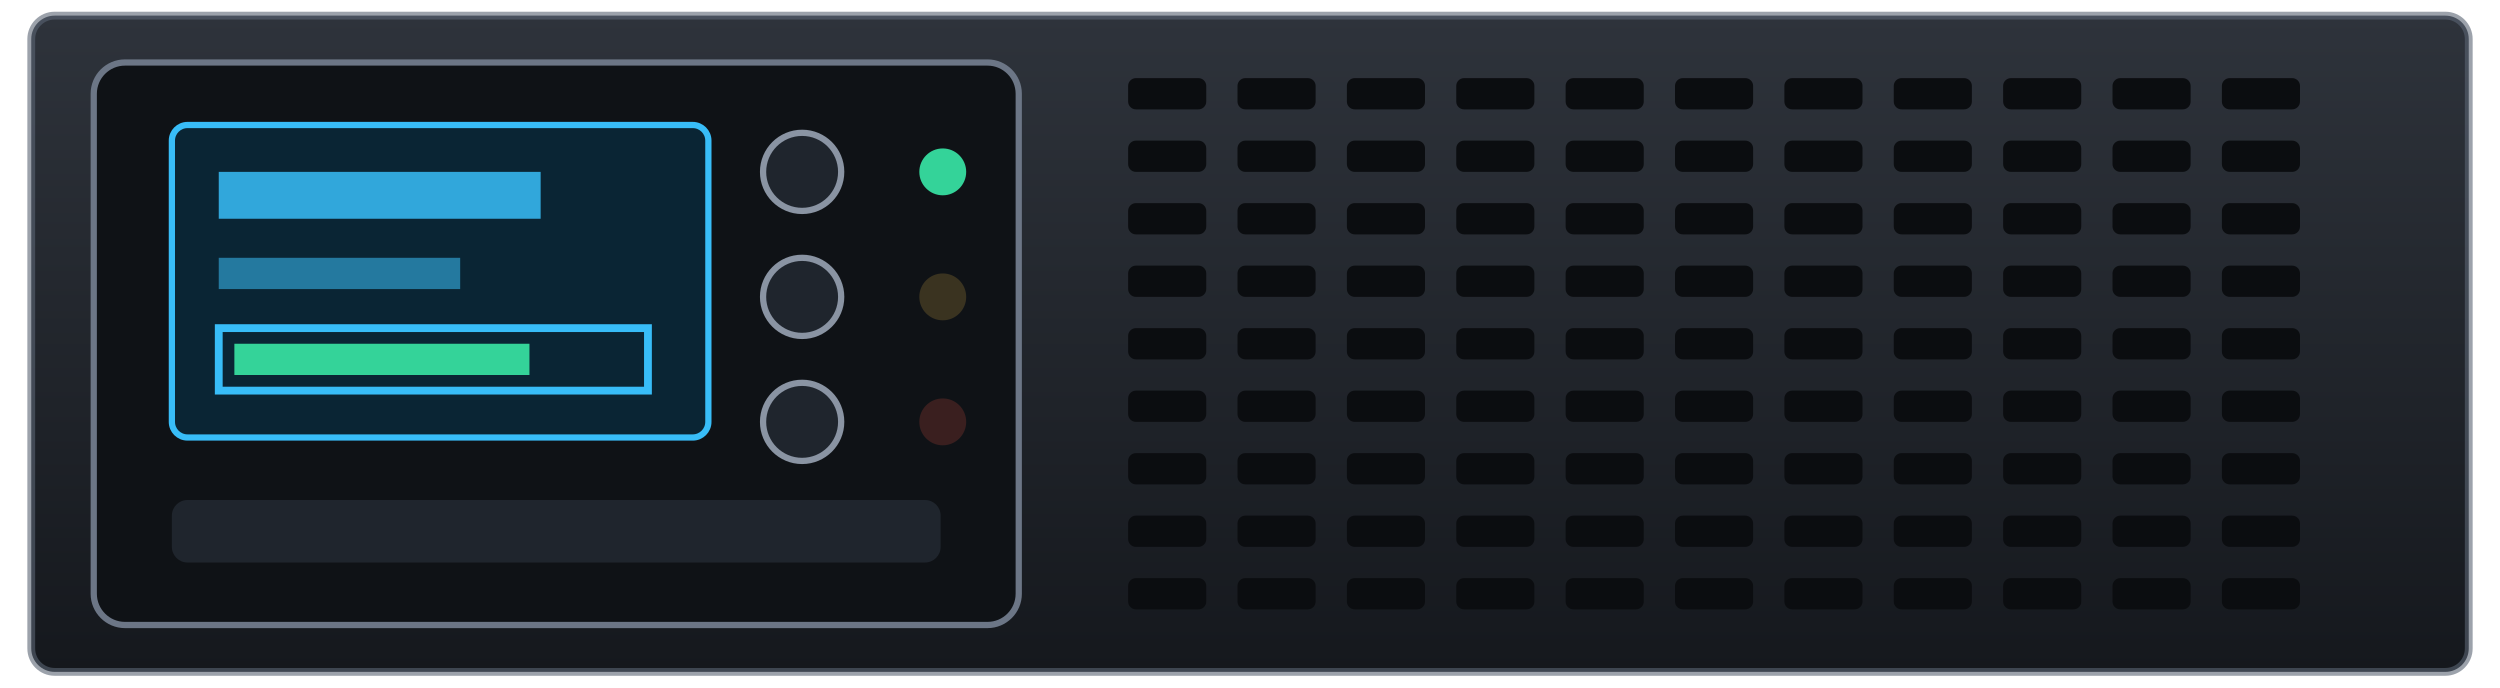
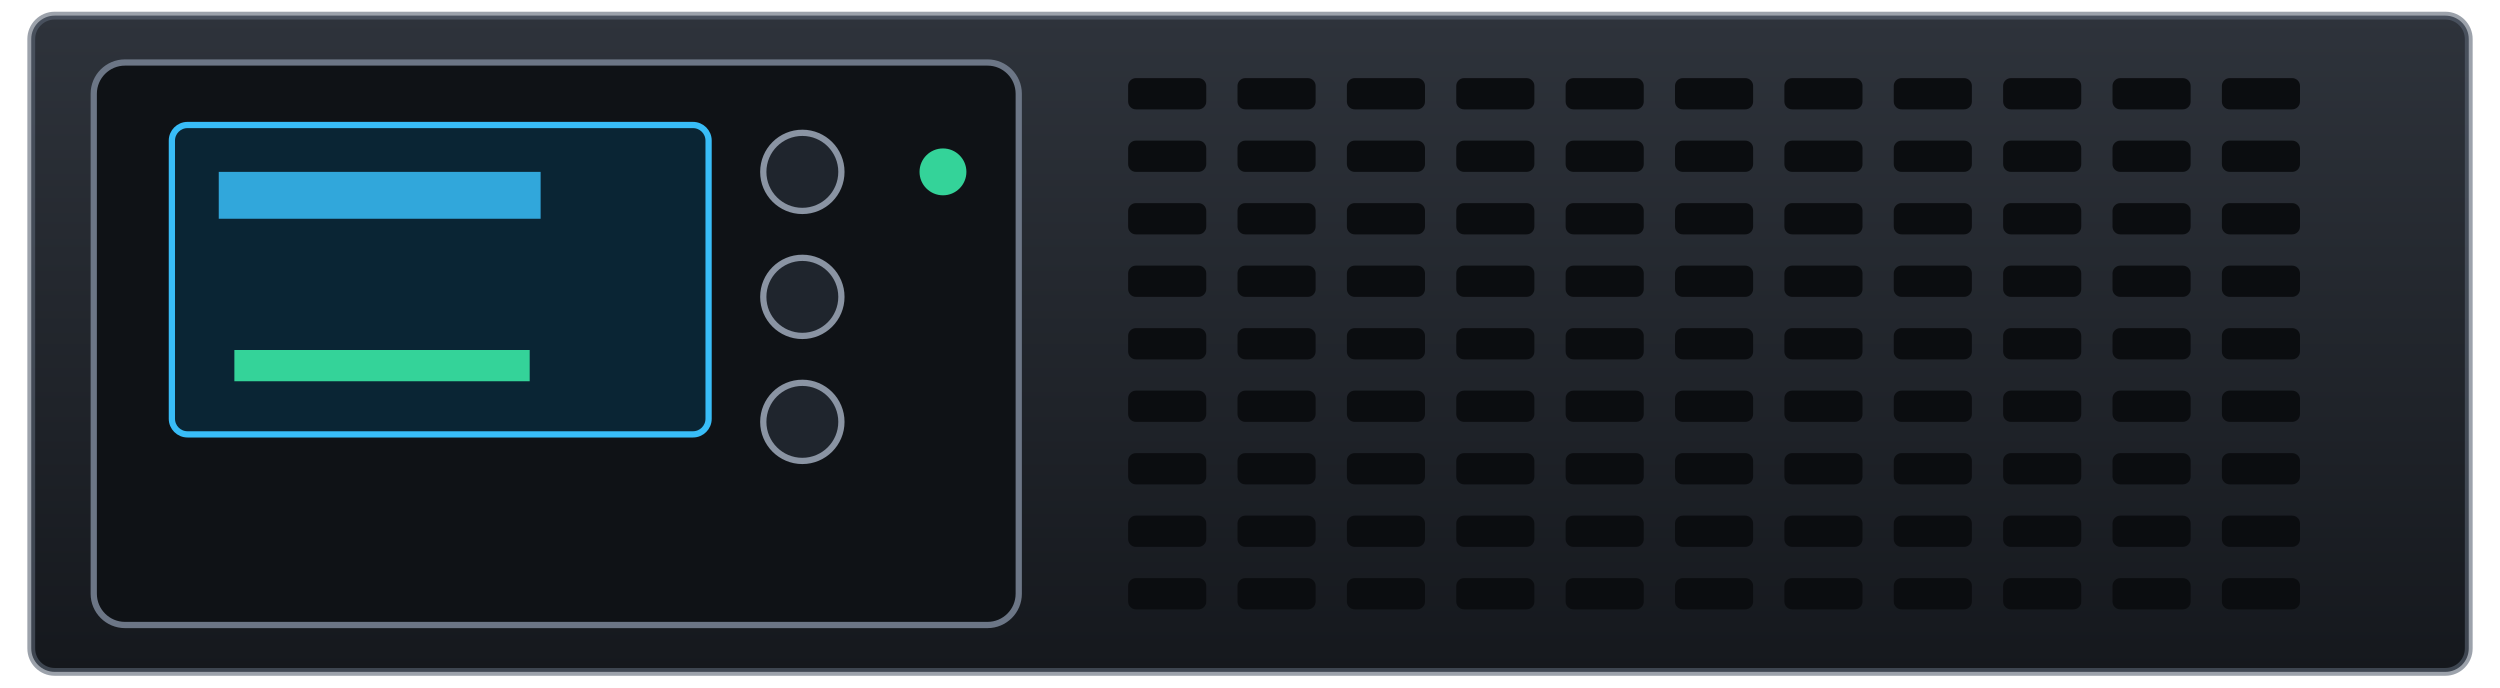
<svg xmlns="http://www.w3.org/2000/svg" viewBox="0 0 320 88" preserveAspectRatio="none">
  <defs>
    <linearGradient id="b" x1="0" y1="0" x2="0" y2="1">
      <stop offset="0" stop-color="#2e333b" />
      <stop offset="1" stop-color="#15181d" />
    </linearGradient>
  </defs>
  <rect x="4" y="2" width="312" height="84" rx="3" fill="url(#b)" stroke="#5b6574" stroke-opacity=".6" />
-   <rect x="12" y="8" width="118.4" height="72" fill="#0f1216" rx="4" stroke="#6c7686" stroke-width="0.8" />
-   <rect x="22" y="16" width="68.672" height="40" fill="#0a2534" rx="2" stroke="#38bdf8" stroke-width="0.8" />
-   <rect x="28" y="22" width="41.203" height="6" fill="#38bdf8" opacity="0.85" />
-   <rect x="28" y="33" width="30.902" height="4" fill="#38bdf8" opacity="0.55" />
-   <rect x="28" y="42" width="54.938" height="8" fill="none" stroke="#38bdf8" stroke-width="1" />
-   <rect x="30" y="44" width="37.77" height="4" fill="#34d399" />
-   <circle cx="102.672" cy="22" r="5" fill="#1f252d" stroke="#8a94a3" stroke-width="0.8" />
-   <circle cx="102.672" cy="38" r="5" fill="#1f252d" stroke="#8a94a3" stroke-width="0.8" />
-   <circle cx="102.672" cy="54" r="5" fill="#1f252d" stroke="#8a94a3" stroke-width="0.8" />
-   <circle cx="120.672" cy="22" r="3" fill="#34d399" />
-   <circle cx="120.672" cy="38" r="3" fill="#3a3320" />
-   <circle cx="120.672" cy="54" r="3" fill="#3a1f1f" />
-   <rect x="22" y="64" width="98.4" height="8" fill="#1f252d" rx="2" />
-   <rect x="144.4" y="10" width="10" height="4" fill="#0b0d10" rx="1" />
-   <rect x="158.4" y="10" width="10" height="4" fill="#0b0d10" rx="1" />
-   <rect x="172.4" y="10" width="10" height="4" fill="#0b0d10" rx="1" />
-   <rect x="186.4" y="10" width="10" height="4" fill="#0b0d10" rx="1" />
-   <rect x="200.4" y="10" width="10" height="4" fill="#0b0d10" rx="1" />
-   <rect x="214.4" y="10" width="10" height="4" fill="#0b0d10" rx="1" />
-   <rect x="228.4" y="10" width="10" height="4" fill="#0b0d10" rx="1" />
-   <rect x="242.4" y="10" width="10" height="4" fill="#0b0d10" rx="1" />
-   <rect x="256.4" y="10" width="10" height="4" fill="#0b0d10" rx="1" />
-   <rect x="270.4" y="10" width="10" height="4" fill="#0b0d10" rx="1" />
-   <rect x="284.4" y="10" width="10" height="4" fill="#0b0d10" rx="1" />
-   <rect x="144.4" y="18" width="10" height="4" fill="#0b0d10" rx="1" />
-   <rect x="158.4" y="18" width="10" height="4" fill="#0b0d10" rx="1" />
-   <rect x="172.4" y="18" width="10" height="4" fill="#0b0d10" rx="1" />
-   <rect x="186.4" y="18" width="10" height="4" fill="#0b0d10" rx="1" />
-   <rect x="200.4" y="18" width="10" height="4" fill="#0b0d10" rx="1" />
-   <rect x="214.4" y="18" width="10" height="4" fill="#0b0d10" rx="1" />
-   <rect x="228.4" y="18" width="10" height="4" fill="#0b0d10" rx="1" />
-   <rect x="242.4" y="18" width="10" height="4" fill="#0b0d10" rx="1" />
-   <rect x="256.4" y="18" width="10" height="4" fill="#0b0d10" rx="1" />
-   <rect x="270.4" y="18" width="10" height="4" fill="#0b0d10" rx="1" />
-   <rect x="284.4" y="18" width="10" height="4" fill="#0b0d10" rx="1" />
-   <rect x="144.4" y="26" width="10" height="4" fill="#0b0d10" rx="1" />
-   <rect x="158.4" y="26" width="10" height="4" fill="#0b0d10" rx="1" />
-   <rect x="172.4" y="26" width="10" height="4" fill="#0b0d10" rx="1" />
-   <rect x="186.4" y="26" width="10" height="4" fill="#0b0d10" rx="1" />
-   <rect x="200.4" y="26" width="10" height="4" fill="#0b0d10" rx="1" />
-   <rect x="214.4" y="26" width="10" height="4" fill="#0b0d10" rx="1" />
-   <rect x="228.4" y="26" width="10" height="4" fill="#0b0d10" rx="1" />
-   <rect x="242.4" y="26" width="10" height="4" fill="#0b0d10" rx="1" />
-   <rect x="256.4" y="26" width="10" height="4" fill="#0b0d10" rx="1" />
-   <rect x="270.4" y="26" width="10" height="4" fill="#0b0d10" rx="1" />
-   <rect x="284.4" y="26" width="10" height="4" fill="#0b0d10" rx="1" />
-   <rect x="144.4" y="34" width="10" height="4" fill="#0b0d10" rx="1" />
-   <rect x="158.4" y="34" width="10" height="4" fill="#0b0d10" rx="1" />
-   <rect x="172.4" y="34" width="10" height="4" fill="#0b0d10" rx="1" />
-   <rect x="186.4" y="34" width="10" height="4" fill="#0b0d10" rx="1" />
-   <rect x="200.4" y="34" width="10" height="4" fill="#0b0d10" rx="1" />
-   <rect x="214.4" y="34" width="10" height="4" fill="#0b0d10" rx="1" />
-   <rect x="228.4" y="34" width="10" height="4" fill="#0b0d10" rx="1" />
-   <rect x="242.4" y="34" width="10" height="4" fill="#0b0d10" rx="1" />
-   <rect x="256.4" y="34" width="10" height="4" fill="#0b0d10" rx="1" />
-   <rect x="270.4" y="34" width="10" height="4" fill="#0b0d10" rx="1" />
-   <rect x="284.4" y="34" width="10" height="4" fill="#0b0d10" rx="1" />
-   <rect x="144.4" y="42" width="10" height="4" fill="#0b0d10" rx="1" />
-   <rect x="158.4" y="42" width="10" height="4" fill="#0b0d10" rx="1" />
-   <rect x="172.4" y="42" width="10" height="4" fill="#0b0d10" rx="1" />
-   <rect x="186.4" y="42" width="10" height="4" fill="#0b0d10" rx="1" />
-   <rect x="200.4" y="42" width="10" height="4" fill="#0b0d10" rx="1" />
-   <rect x="214.4" y="42" width="10" height="4" fill="#0b0d10" rx="1" />
-   <rect x="228.4" y="42" width="10" height="4" fill="#0b0d10" rx="1" />
-   <rect x="242.4" y="42" width="10" height="4" fill="#0b0d10" rx="1" />
-   <rect x="256.4" y="42" width="10" height="4" fill="#0b0d10" rx="1" />
-   <rect x="270.4" y="42" width="10" height="4" fill="#0b0d10" rx="1" />
-   <rect x="284.4" y="42" width="10" height="4" fill="#0b0d10" rx="1" />
-   <rect x="144.4" y="50" width="10" height="4" fill="#0b0d10" rx="1" />
-   <rect x="158.4" y="50" width="10" height="4" fill="#0b0d10" rx="1" />
-   <rect x="172.4" y="50" width="10" height="4" fill="#0b0d10" rx="1" />
-   <rect x="186.4" y="50" width="10" height="4" fill="#0b0d10" rx="1" />
-   <rect x="200.4" y="50" width="10" height="4" fill="#0b0d10" rx="1" />
-   <rect x="214.4" y="50" width="10" height="4" fill="#0b0d10" rx="1" />
-   <rect x="228.4" y="50" width="10" height="4" fill="#0b0d10" rx="1" />
-   <rect x="242.4" y="50" width="10" height="4" fill="#0b0d10" rx="1" />
-   <rect x="256.4" y="50" width="10" height="4" fill="#0b0d10" rx="1" />
-   <rect x="270.4" y="50" width="10" height="4" fill="#0b0d10" rx="1" />
-   <rect x="284.4" y="50" width="10" height="4" fill="#0b0d10" rx="1" />
-   <rect x="144.4" y="58" width="10" height="4" fill="#0b0d10" rx="1" />
-   <rect x="158.4" y="58" width="10" height="4" fill="#0b0d10" rx="1" />
-   <rect x="172.4" y="58" width="10" height="4" fill="#0b0d10" rx="1" />
-   <rect x="186.4" y="58" width="10" height="4" fill="#0b0d10" rx="1" />
-   <rect x="200.4" y="58" width="10" height="4" fill="#0b0d10" rx="1" />
-   <rect x="214.4" y="58" width="10" height="4" fill="#0b0d10" rx="1" />
-   <rect x="228.4" y="58" width="10" height="4" fill="#0b0d10" rx="1" />
-   <rect x="242.4" y="58" width="10" height="4" fill="#0b0d10" rx="1" />
-   <rect x="256.4" y="58" width="10" height="4" fill="#0b0d10" rx="1" />
-   <rect x="270.4" y="58" width="10" height="4" fill="#0b0d10" rx="1" />
-   <rect x="284.4" y="58" width="10" height="4" fill="#0b0d10" rx="1" />
-   <rect x="144.4" y="66" width="10" height="4" fill="#0b0d10" rx="1" />
-   <rect x="158.4" y="66" width="10" height="4" fill="#0b0d10" rx="1" />
-   <rect x="172.4" y="66" width="10" height="4" fill="#0b0d10" rx="1" />
-   <rect x="186.4" y="66" width="10" height="4" fill="#0b0d10" rx="1" />
-   <rect x="200.4" y="66" width="10" height="4" fill="#0b0d10" rx="1" />
-   <rect x="214.4" y="66" width="10" height="4" fill="#0b0d10" rx="1" />
-   <rect x="228.4" y="66" width="10" height="4" fill="#0b0d10" rx="1" />
-   <rect x="242.4" y="66" width="10" height="4" fill="#0b0d10" rx="1" />
-   <rect x="256.4" y="66" width="10" height="4" fill="#0b0d10" rx="1" />
-   <rect x="270.4" y="66" width="10" height="4" fill="#0b0d10" rx="1" />
-   <rect x="284.4" y="66" width="10" height="4" fill="#0b0d10" rx="1" />
-   <rect x="144.4" y="74" width="10" height="4" fill="#0b0d10" rx="1" />
-   <rect x="158.4" y="74" width="10" height="4" fill="#0b0d10" rx="1" />
-   <rect x="172.4" y="74" width="10" height="4" fill="#0b0d10" rx="1" />
-   <rect x="186.4" y="74" width="10" height="4" fill="#0b0d10" rx="1" />
-   <rect x="200.4" y="74" width="10" height="4" fill="#0b0d10" rx="1" />
-   <rect x="214.4" y="74" width="10" height="4" fill="#0b0d10" rx="1" />
-   <rect x="228.4" y="74" width="10" height="4" fill="#0b0d10" rx="1" />
-   <rect x="242.4" y="74" width="10" height="4" fill="#0b0d10" rx="1" />
-   <rect x="256.4" y="74" width="10" height="4" fill="#0b0d10" rx="1" />
-   <rect x="270.4" y="74" width="10" height="4" fill="#0b0d10" rx="1" />
-   <rect x="284.4" y="74" width="10" height="4" fill="#0b0d10" rx="1" />
+   <rect x="12.0" y="8.0" width="118.4" height="72.0" fill="#0f1216" rx="4.0" stroke="#6c7686" stroke-width="0.8" />
+   <rect x="22.0" y="16.0" width="68.7" height="39.6" fill="#0a2534" rx="2.0" stroke="#38bdf8" stroke-width="0.8" />
+   <rect x="28.0" y="22.0" width="41.2" height="6.0" fill="#38bdf8" opacity="0.85" />
+   <rect x="30.0" y="44.8" width="37.8" height="4.0" fill="#34d399" />
+   <circle cx="102.7" cy="22.0" r="5.0" fill="#1f252d" stroke="#8a94a3" stroke-width="0.8" />
+   <circle cx="102.7" cy="38.0" r="5.0" fill="#1f252d" stroke="#8a94a3" stroke-width="0.8" />
+   <circle cx="102.7" cy="54.0" r="5.0" fill="#1f252d" stroke="#8a94a3" stroke-width="0.8" />
+   <circle cx="120.7" cy="22.0" r="3.0" fill="#34d399" />
+   <rect x="144.4" y="10.0" width="10.0" height="4.0" fill="#0b0d10" rx="1.0" />
+   <rect x="158.4" y="10.0" width="10.0" height="4.0" fill="#0b0d10" rx="1.0" />
+   <rect x="172.4" y="10.0" width="10.0" height="4.0" fill="#0b0d10" rx="1.0" />
+   <rect x="186.4" y="10.0" width="10.0" height="4.0" fill="#0b0d10" rx="1.0" />
+   <rect x="200.4" y="10.0" width="10.0" height="4.0" fill="#0b0d10" rx="1.0" />
+   <rect x="214.4" y="10.0" width="10.0" height="4.0" fill="#0b0d10" rx="1.0" />
+   <rect x="228.4" y="10.0" width="10.0" height="4.0" fill="#0b0d10" rx="1.0" />
+   <rect x="242.4" y="10.0" width="10.0" height="4.0" fill="#0b0d10" rx="1.0" />
+   <rect x="256.4" y="10.0" width="10.0" height="4.0" fill="#0b0d10" rx="1.0" />
+   <rect x="270.4" y="10.0" width="10.0" height="4.0" fill="#0b0d10" rx="1.0" />
+   <rect x="284.4" y="10.0" width="10.0" height="4.0" fill="#0b0d10" rx="1.0" />
+   <rect x="144.4" y="18.0" width="10.0" height="4.0" fill="#0b0d10" rx="1.0" />
+   <rect x="158.4" y="18.0" width="10.0" height="4.0" fill="#0b0d10" rx="1.0" />
+   <rect x="172.4" y="18.0" width="10.0" height="4.0" fill="#0b0d10" rx="1.0" />
+   <rect x="186.4" y="18.0" width="10.0" height="4.0" fill="#0b0d10" rx="1.0" />
+   <rect x="200.4" y="18.0" width="10.0" height="4.0" fill="#0b0d10" rx="1.0" />
+   <rect x="214.4" y="18.0" width="10.0" height="4.0" fill="#0b0d10" rx="1.0" />
+   <rect x="228.4" y="18.0" width="10.0" height="4.0" fill="#0b0d10" rx="1.0" />
+   <rect x="242.4" y="18.0" width="10.0" height="4.0" fill="#0b0d10" rx="1.0" />
+   <rect x="256.4" y="18.0" width="10.0" height="4.0" fill="#0b0d10" rx="1.0" />
+   <rect x="270.4" y="18.0" width="10.0" height="4.0" fill="#0b0d10" rx="1.0" />
+   <rect x="284.4" y="18.0" width="10.0" height="4.0" fill="#0b0d10" rx="1.0" />
+   <rect x="144.4" y="26.0" width="10.0" height="4.0" fill="#0b0d10" rx="1.0" />
+   <rect x="158.4" y="26.0" width="10.0" height="4.0" fill="#0b0d10" rx="1.0" />
+   <rect x="172.4" y="26.0" width="10.0" height="4.0" fill="#0b0d10" rx="1.0" />
+   <rect x="186.4" y="26.0" width="10.0" height="4.0" fill="#0b0d10" rx="1.0" />
+   <rect x="200.4" y="26.0" width="10.0" height="4.0" fill="#0b0d10" rx="1.0" />
+   <rect x="214.4" y="26.0" width="10.0" height="4.0" fill="#0b0d10" rx="1.0" />
+   <rect x="228.4" y="26.0" width="10.0" height="4.0" fill="#0b0d10" rx="1.0" />
+   <rect x="242.4" y="26.0" width="10.0" height="4.0" fill="#0b0d10" rx="1.0" />
+   <rect x="256.4" y="26.0" width="10.0" height="4.0" fill="#0b0d10" rx="1.0" />
+   <rect x="270.4" y="26.0" width="10.0" height="4.0" fill="#0b0d10" rx="1.0" />
+   <rect x="284.4" y="26.0" width="10.0" height="4.0" fill="#0b0d10" rx="1.0" />
+   <rect x="144.4" y="34.0" width="10.0" height="4.0" fill="#0b0d10" rx="1.0" />
+   <rect x="158.4" y="34.0" width="10.0" height="4.0" fill="#0b0d10" rx="1.0" />
+   <rect x="172.4" y="34.0" width="10.0" height="4.0" fill="#0b0d10" rx="1.0" />
+   <rect x="186.4" y="34.0" width="10.0" height="4.0" fill="#0b0d10" rx="1.0" />
+   <rect x="200.4" y="34.0" width="10.0" height="4.0" fill="#0b0d10" rx="1.0" />
+   <rect x="214.4" y="34.0" width="10.0" height="4.0" fill="#0b0d10" rx="1.0" />
+   <rect x="228.4" y="34.0" width="10.0" height="4.0" fill="#0b0d10" rx="1.0" />
+   <rect x="242.4" y="34.0" width="10.0" height="4.0" fill="#0b0d10" rx="1.0" />
+   <rect x="256.4" y="34.0" width="10.0" height="4.0" fill="#0b0d10" rx="1.0" />
+   <rect x="270.4" y="34.0" width="10.0" height="4.0" fill="#0b0d10" rx="1.0" />
+   <rect x="284.4" y="34.0" width="10.0" height="4.0" fill="#0b0d10" rx="1.0" />
+   <rect x="144.4" y="42.0" width="10.0" height="4.0" fill="#0b0d10" rx="1.0" />
+   <rect x="158.4" y="42.0" width="10.0" height="4.0" fill="#0b0d10" rx="1.0" />
+   <rect x="172.4" y="42.0" width="10.0" height="4.0" fill="#0b0d10" rx="1.0" />
+   <rect x="186.4" y="42.0" width="10.0" height="4.0" fill="#0b0d10" rx="1.0" />
+   <rect x="200.4" y="42.0" width="10.0" height="4.0" fill="#0b0d10" rx="1.0" />
+   <rect x="214.4" y="42.0" width="10.0" height="4.0" fill="#0b0d10" rx="1.0" />
+   <rect x="228.4" y="42.0" width="10.0" height="4.0" fill="#0b0d10" rx="1.0" />
+   <rect x="242.4" y="42.0" width="10.0" height="4.0" fill="#0b0d10" rx="1.0" />
+   <rect x="256.4" y="42.0" width="10.0" height="4.0" fill="#0b0d10" rx="1.0" />
+   <rect x="270.4" y="42.0" width="10.0" height="4.0" fill="#0b0d10" rx="1.0" />
+   <rect x="284.4" y="42.0" width="10.0" height="4.0" fill="#0b0d10" rx="1.0" />
+   <rect x="144.4" y="50.0" width="10.0" height="4.0" fill="#0b0d10" rx="1.0" />
+   <rect x="158.4" y="50.0" width="10.0" height="4.0" fill="#0b0d10" rx="1.0" />
+   <rect x="172.4" y="50.0" width="10.0" height="4.0" fill="#0b0d10" rx="1.0" />
+   <rect x="186.4" y="50.0" width="10.0" height="4.0" fill="#0b0d10" rx="1.0" />
+   <rect x="200.4" y="50.0" width="10.0" height="4.0" fill="#0b0d10" rx="1.0" />
+   <rect x="214.4" y="50.0" width="10.0" height="4.0" fill="#0b0d10" rx="1.0" />
+   <rect x="228.4" y="50.0" width="10.0" height="4.0" fill="#0b0d10" rx="1.0" />
+   <rect x="242.4" y="50.0" width="10.0" height="4.0" fill="#0b0d10" rx="1.0" />
+   <rect x="256.4" y="50.0" width="10.0" height="4.0" fill="#0b0d10" rx="1.0" />
+   <rect x="270.4" y="50.0" width="10.0" height="4.0" fill="#0b0d10" rx="1.0" />
+   <rect x="284.4" y="50.0" width="10.0" height="4.0" fill="#0b0d10" rx="1.0" />
+   <rect x="144.4" y="58.0" width="10.0" height="4.0" fill="#0b0d10" rx="1.0" />
+   <rect x="158.4" y="58.0" width="10.0" height="4.0" fill="#0b0d10" rx="1.0" />
+   <rect x="172.4" y="58.0" width="10.0" height="4.0" fill="#0b0d10" rx="1.0" />
+   <rect x="186.4" y="58.0" width="10.0" height="4.0" fill="#0b0d10" rx="1.0" />
+   <rect x="200.4" y="58.0" width="10.0" height="4.0" fill="#0b0d10" rx="1.0" />
+   <rect x="214.4" y="58.0" width="10.0" height="4.0" fill="#0b0d10" rx="1.0" />
+   <rect x="228.4" y="58.0" width="10.0" height="4.0" fill="#0b0d10" rx="1.0" />
+   <rect x="242.4" y="58.0" width="10.0" height="4.0" fill="#0b0d10" rx="1.0" />
+   <rect x="256.4" y="58.0" width="10.0" height="4.0" fill="#0b0d10" rx="1.0" />
+   <rect x="270.4" y="58.0" width="10.0" height="4.0" fill="#0b0d10" rx="1.0" />
+   <rect x="284.4" y="58.0" width="10.0" height="4.0" fill="#0b0d10" rx="1.0" />
+   <rect x="144.4" y="66.0" width="10.0" height="4.0" fill="#0b0d10" rx="1.0" />
+   <rect x="158.4" y="66.0" width="10.0" height="4.0" fill="#0b0d10" rx="1.0" />
+   <rect x="172.4" y="66.0" width="10.0" height="4.0" fill="#0b0d10" rx="1.0" />
+   <rect x="186.4" y="66.0" width="10.0" height="4.0" fill="#0b0d10" rx="1.0" />
+   <rect x="200.4" y="66.0" width="10.0" height="4.0" fill="#0b0d10" rx="1.0" />
+   <rect x="214.4" y="66.0" width="10.0" height="4.0" fill="#0b0d10" rx="1.0" />
+   <rect x="228.4" y="66.0" width="10.0" height="4.0" fill="#0b0d10" rx="1.0" />
+   <rect x="242.4" y="66.0" width="10.0" height="4.0" fill="#0b0d10" rx="1.0" />
+   <rect x="256.4" y="66.0" width="10.0" height="4.0" fill="#0b0d10" rx="1.0" />
+   <rect x="270.4" y="66.0" width="10.0" height="4.0" fill="#0b0d10" rx="1.0" />
+   <rect x="284.4" y="66.0" width="10.0" height="4.0" fill="#0b0d10" rx="1.0" />
+   <rect x="144.4" y="74.0" width="10.0" height="4.0" fill="#0b0d10" rx="1.0" />
+   <rect x="158.4" y="74.0" width="10.0" height="4.0" fill="#0b0d10" rx="1.0" />
+   <rect x="172.4" y="74.0" width="10.0" height="4.0" fill="#0b0d10" rx="1.0" />
+   <rect x="186.4" y="74.0" width="10.0" height="4.0" fill="#0b0d10" rx="1.0" />
+   <rect x="200.4" y="74.0" width="10.0" height="4.0" fill="#0b0d10" rx="1.0" />
+   <rect x="214.4" y="74.0" width="10.0" height="4.0" fill="#0b0d10" rx="1.0" />
+   <rect x="228.4" y="74.0" width="10.0" height="4.0" fill="#0b0d10" rx="1.0" />
+   <rect x="242.4" y="74.0" width="10.0" height="4.0" fill="#0b0d10" rx="1.0" />
+   <rect x="256.4" y="74.0" width="10.0" height="4.0" fill="#0b0d10" rx="1.0" />
+   <rect x="270.4" y="74.0" width="10.0" height="4.0" fill="#0b0d10" rx="1.0" />
+   <rect x="284.4" y="74.0" width="10.0" height="4.0" fill="#0b0d10" rx="1.0" />
</svg>
